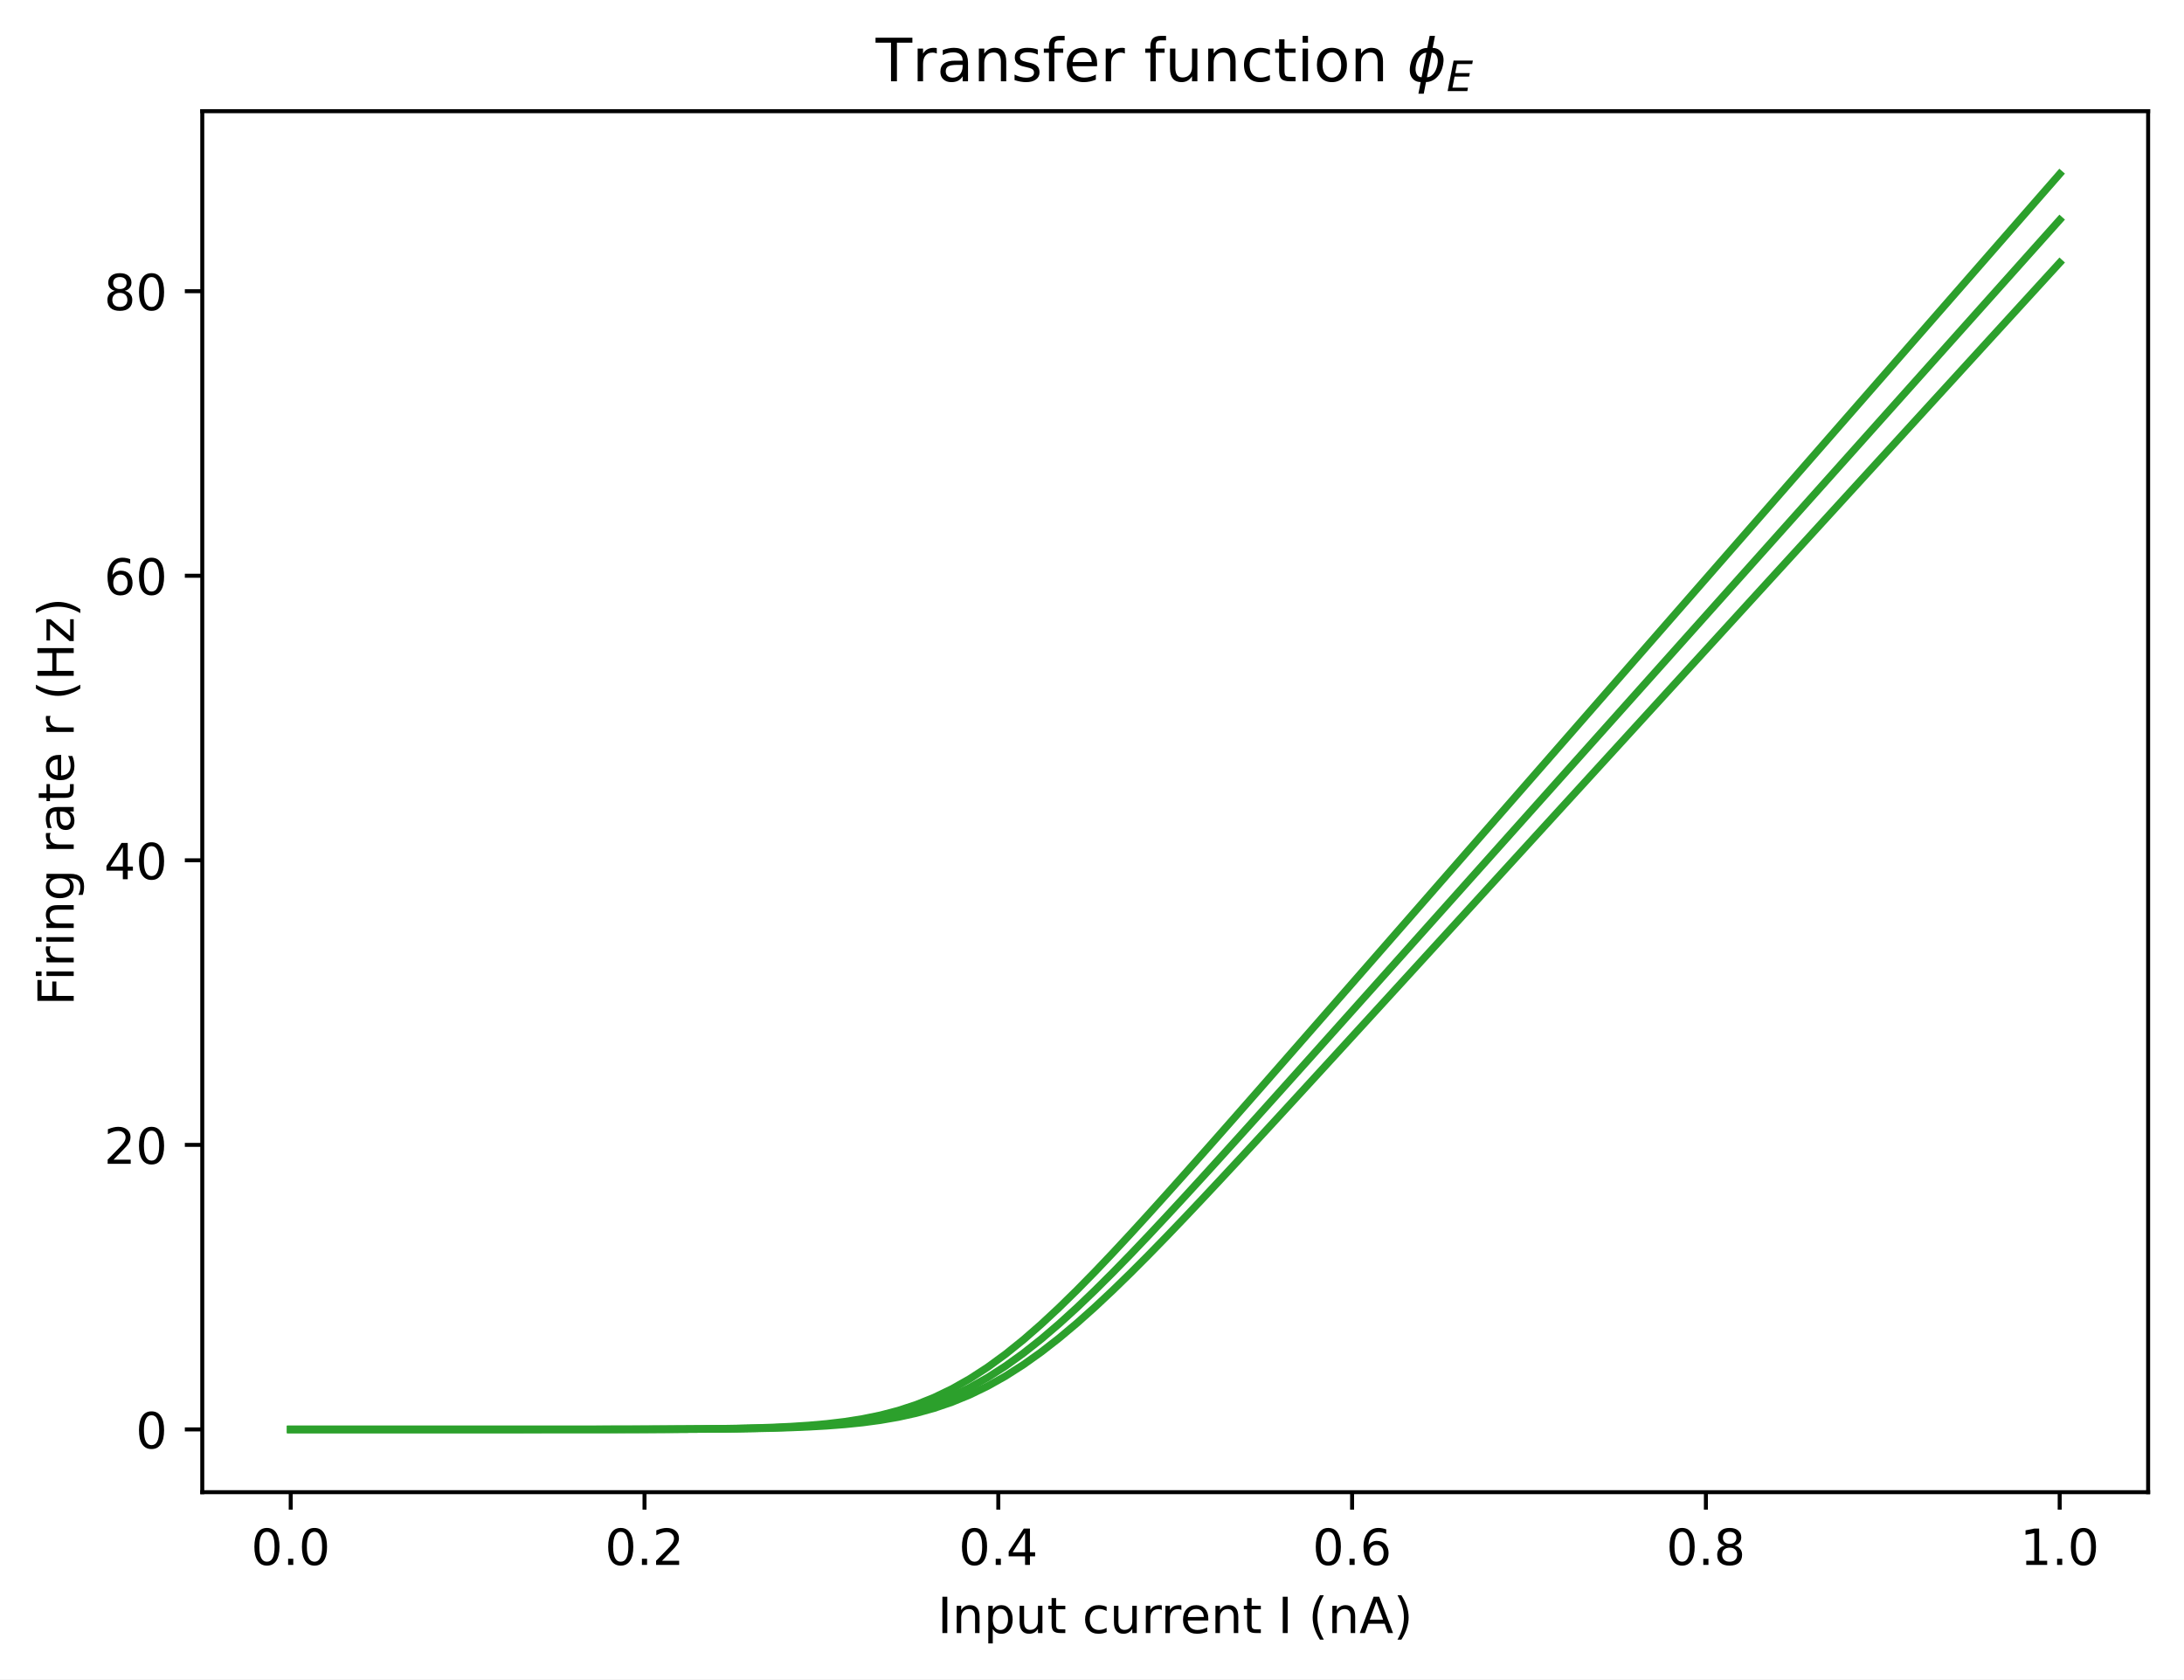
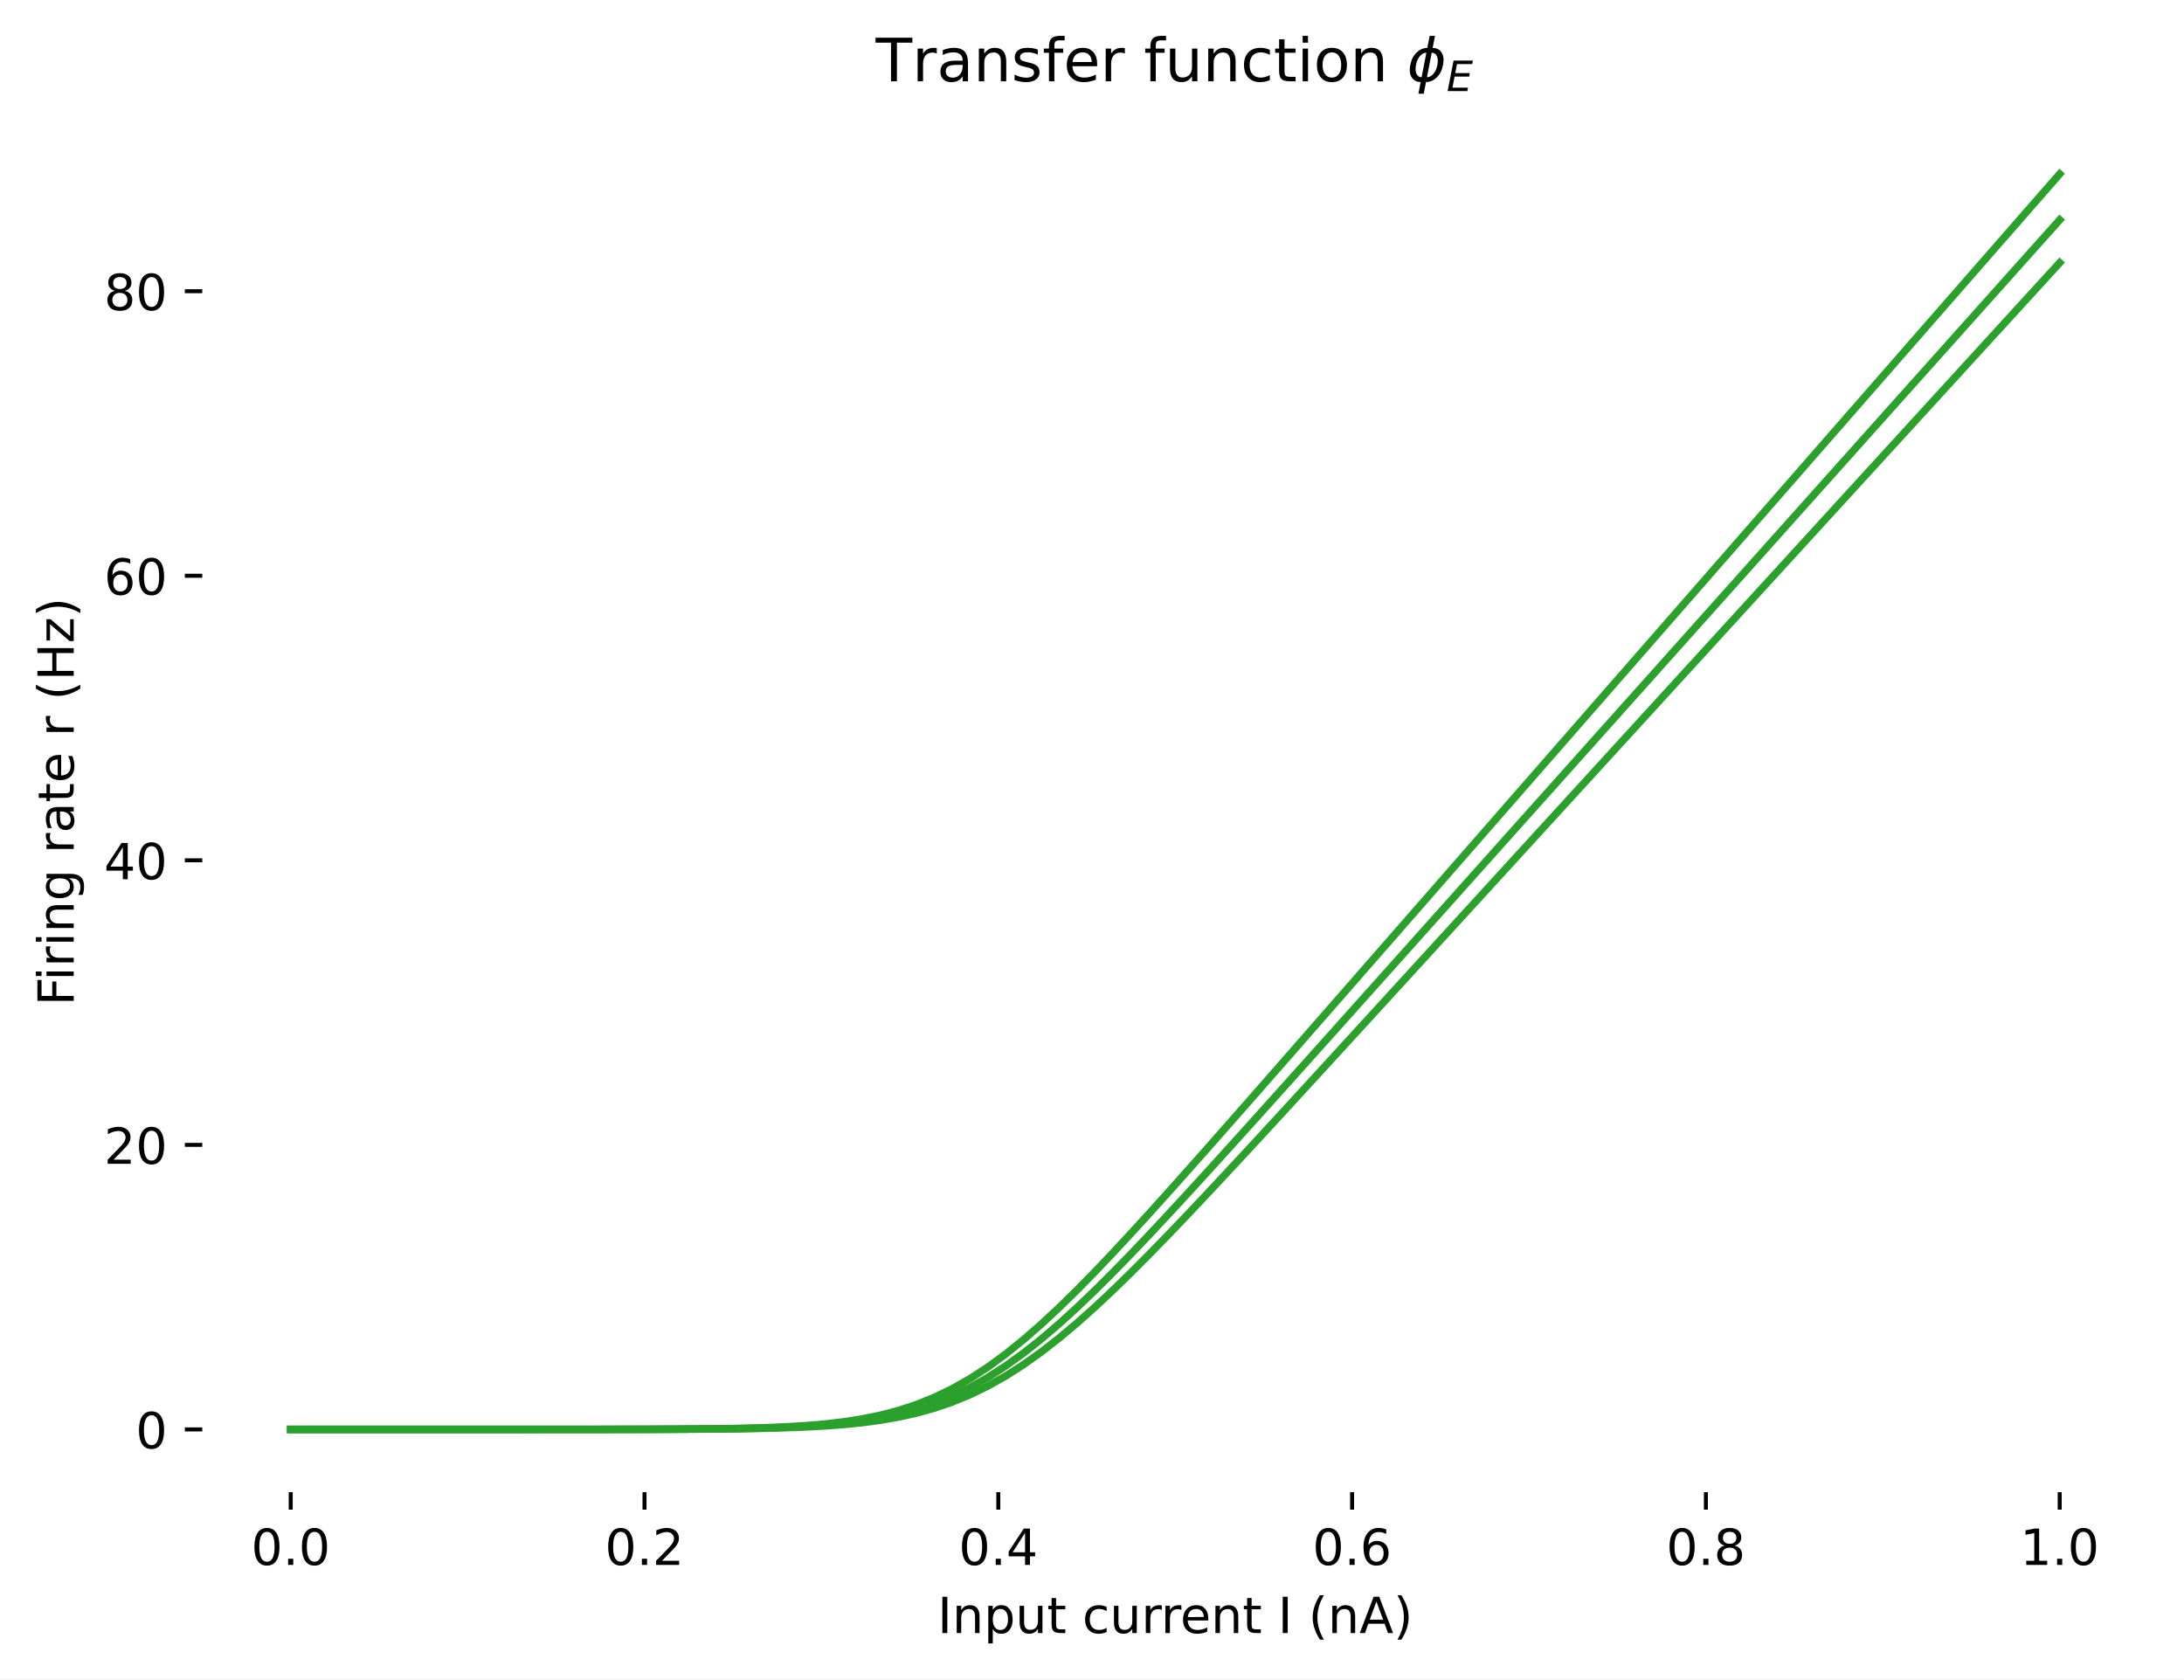
<svg xmlns="http://www.w3.org/2000/svg" xmlns:xlink="http://www.w3.org/1999/xlink" width="438.403pt" height="337.076pt" viewBox="0 0 438.403 337.076" version="1.1">
  <defs>
    <style type="text/css">*{stroke-linejoin: round; stroke-linecap: butt}</style>
  </defs>
  <g id="figure_1">
    <g id="patch_1">
      <path d="M 0 337.076  L 438.403 337.076  L 438.403 0  L 0 0  z " style="fill: #ffffff" />
    </g>
    <g id="axes_1">
      <g id="patch_2">
        <path d="M 40.603 299.52  L 431.203 299.52  L 431.203 22.32  L 40.603 22.32  z " style="fill: #ffffff" />
      </g>
      <g id="matplotlib.axis_1">
        <g id="xtick_1">
          <g id="line2d_1">
            <defs>
-               <path id="ma7089c25d4" d="M 0 0  L 0 3.5  " style="stroke: #000000; stroke-width: 0.8" />
+               <path id="m79c866bc65" d="M 0 0  L 0 3.5  " style="stroke: #000000; stroke-width: 0.8" />
            </defs>
            <g>
-               <use xlink:href="#ma7089c25d4" x="58.358" y="299.52" style="stroke: #000000; stroke-width: 0.8" />
+               <use xlink:href="#m79c866bc65" x="58.358" y="299.52" style="stroke: #000000; stroke-width: 0.8" />
            </g>
          </g>
          <g id="text_1">
            <g transform="translate(50.40611 314.1184) scale(0.1 -0.1)">
              <defs>
                <path id="DejaVuSans-30" d="M 2034 4250  Q 1547 4250 1301 3770  Q 1056 3291 1056 2328  Q 1056 1369 1301 889  Q 1547 409 2034 409  Q 2525 409 2770 889  Q 3016 1369 3016 2328  Q 3016 3291 2770 3770  Q 2525 4250 2034 4250  z M 2034 4750  Q 2819 4750 3233 4129  Q 3647 3509 3647 2328  Q 3647 1150 3233 529  Q 2819 -91 2034 -91  Q 1250 -91 836 529  Q 422 1150 422 2328  Q 422 3509 836 4129  Q 1250 4750 2034 4750  z " transform="scale(0.015625)" />
                <path id="DejaVuSans-2e" d="M 684 794  L 1344 794  L 1344 0  L 684 0  L 684 794  z " transform="scale(0.015625)" />
              </defs>
              <use xlink:href="#DejaVuSans-30" />
              <use xlink:href="#DejaVuSans-2e" x="63.623" />
              <use xlink:href="#DejaVuSans-30" x="95.41" />
            </g>
          </g>
        </g>
        <g id="xtick_2">
          <g id="line2d_2">
            <g>
-               <use xlink:href="#ma7089c25d4" x="129.376" y="299.52" style="stroke: #000000; stroke-width: 0.8" />
+               <use xlink:href="#m79c866bc65" x="129.376" y="299.52" style="stroke: #000000; stroke-width: 0.8" />
            </g>
          </g>
          <g id="text_2">
            <g transform="translate(121.4243 314.1184) scale(0.1 -0.1)">
              <defs>
                <path id="DejaVuSans-32" d="M 1228 531  L 3431 531  L 3431 0  L 469 0  L 469 531  Q 828 903 1448 1529  Q 2069 2156 2228 2338  Q 2531 2678 2651 2914  Q 2772 3150 2772 3378  Q 2772 3750 2511 3984  Q 2250 4219 1831 4219  Q 1534 4219 1204 4116  Q 875 4013 500 3803  L 500 4441  Q 881 4594 1212 4672  Q 1544 4750 1819 4750  Q 2544 4750 2975 4387  Q 3406 4025 3406 3419  Q 3406 3131 3298 2873  Q 3191 2616 2906 2266  Q 2828 2175 2409 1742  Q 1991 1309 1228 531  z " transform="scale(0.015625)" />
              </defs>
              <use xlink:href="#DejaVuSans-30" />
              <use xlink:href="#DejaVuSans-2e" x="63.623" />
              <use xlink:href="#DejaVuSans-32" x="95.41" />
            </g>
          </g>
        </g>
        <g id="xtick_3">
          <g id="line2d_3">
            <g>
-               <use xlink:href="#ma7089c25d4" x="200.394" y="299.52" style="stroke: #000000; stroke-width: 0.8" />
+               <use xlink:href="#m79c866bc65" x="200.394" y="299.52" style="stroke: #000000; stroke-width: 0.8" />
            </g>
          </g>
          <g id="text_3">
            <g transform="translate(192.4425 314.1184) scale(0.1 -0.1)">
              <defs>
                <path id="DejaVuSans-34" d="M 2419 4116  L 825 1625  L 2419 1625  L 2419 4116  z M 2253 4666  L 3047 4666  L 3047 1625  L 3713 1625  L 3713 1100  L 3047 1100  L 3047 0  L 2419 0  L 2419 1100  L 313 1100  L 313 1709  L 2253 4666  z " transform="scale(0.015625)" />
              </defs>
              <use xlink:href="#DejaVuSans-30" />
              <use xlink:href="#DejaVuSans-2e" x="63.623" />
              <use xlink:href="#DejaVuSans-34" x="95.41" />
            </g>
          </g>
        </g>
        <g id="xtick_4">
          <g id="line2d_4">
            <g>
-               <use xlink:href="#ma7089c25d4" x="271.412" y="299.52" style="stroke: #000000; stroke-width: 0.8" />
+               <use xlink:href="#m79c866bc65" x="271.412" y="299.52" style="stroke: #000000; stroke-width: 0.8" />
            </g>
          </g>
          <g id="text_4">
            <g transform="translate(263.4607 314.1184) scale(0.1 -0.1)">
              <defs>
                <path id="DejaVuSans-36" d="M 2113 2584  Q 1688 2584 1439 2293  Q 1191 2003 1191 1497  Q 1191 994 1439 701  Q 1688 409 2113 409  Q 2538 409 2786 701  Q 3034 994 3034 1497  Q 3034 2003 2786 2293  Q 2538 2584 2113 2584  z M 3366 4563  L 3366 3988  Q 3128 4100 2886 4159  Q 2644 4219 2406 4219  Q 1781 4219 1451 3797  Q 1122 3375 1075 2522  Q 1259 2794 1537 2939  Q 1816 3084 2150 3084  Q 2853 3084 3261 2657  Q 3669 2231 3669 1497  Q 3669 778 3244 343  Q 2819 -91 2113 -91  Q 1303 -91 875 529  Q 447 1150 447 2328  Q 447 3434 972 4092  Q 1497 4750 2381 4750  Q 2619 4750 2861 4703  Q 3103 4656 3366 4563  z " transform="scale(0.015625)" />
              </defs>
              <use xlink:href="#DejaVuSans-30" />
              <use xlink:href="#DejaVuSans-2e" x="63.623" />
              <use xlink:href="#DejaVuSans-36" x="95.41" />
            </g>
          </g>
        </g>
        <g id="xtick_5">
          <g id="line2d_5">
            <g>
-               <use xlink:href="#ma7089c25d4" x="342.43" y="299.52" style="stroke: #000000; stroke-width: 0.8" />
+               <use xlink:href="#m79c866bc65" x="342.43" y="299.52" style="stroke: #000000; stroke-width: 0.8" />
            </g>
          </g>
          <g id="text_5">
            <g transform="translate(334.4788 314.1184) scale(0.1 -0.1)">
              <defs>
                <path id="DejaVuSans-38" d="M 2034 2216  Q 1584 2216 1326 1975  Q 1069 1734 1069 1313  Q 1069 891 1326 650  Q 1584 409 2034 409  Q 2484 409 2743 651  Q 3003 894 3003 1313  Q 3003 1734 2745 1975  Q 2488 2216 2034 2216  z M 1403 2484  Q 997 2584 770 2862  Q 544 3141 544 3541  Q 544 4100 942 4425  Q 1341 4750 2034 4750  Q 2731 4750 3128 4425  Q 3525 4100 3525 3541  Q 3525 3141 3298 2862  Q 3072 2584 2669 2484  Q 3125 2378 3379 2068  Q 3634 1759 3634 1313  Q 3634 634 3220 271  Q 2806 -91 2034 -91  Q 1263 -91 848 271  Q 434 634 434 1313  Q 434 1759 690 2068  Q 947 2378 1403 2484  z M 1172 3481  Q 1172 3119 1398 2916  Q 1625 2713 2034 2713  Q 2441 2713 2670 2916  Q 2900 3119 2900 3481  Q 2900 3844 2670 4047  Q 2441 4250 2034 4250  Q 1625 4250 1398 4047  Q 1172 3844 1172 3481  z " transform="scale(0.015625)" />
              </defs>
              <use xlink:href="#DejaVuSans-30" />
              <use xlink:href="#DejaVuSans-2e" x="63.623" />
              <use xlink:href="#DejaVuSans-38" x="95.41" />
            </g>
          </g>
        </g>
        <g id="xtick_6">
          <g id="line2d_6">
            <g>
-               <use xlink:href="#ma7089c25d4" x="413.449" y="299.52" style="stroke: #000000; stroke-width: 0.8" />
+               <use xlink:href="#m79c866bc65" x="413.449" y="299.52" style="stroke: #000000; stroke-width: 0.8" />
            </g>
          </g>
          <g id="text_6">
            <g transform="translate(405.497 314.1184) scale(0.1 -0.1)">
              <defs>
                <path id="DejaVuSans-31" d="M 794 531  L 1825 531  L 1825 4091  L 703 3866  L 703 4441  L 1819 4666  L 2450 4666  L 2450 531  L 3481 531  L 3481 0  L 794 0  L 794 531  z " transform="scale(0.015625)" />
              </defs>
              <use xlink:href="#DejaVuSans-31" />
              <use xlink:href="#DejaVuSans-2e" x="63.623" />
              <use xlink:href="#DejaVuSans-30" x="95.41" />
            </g>
          </g>
        </g>
        <g id="text_7">
          <g transform="translate(188.1891 327.7966) scale(0.1 -0.1)">
            <defs>
              <path id="DejaVuSans-49" d="M 628 4666  L 1259 4666  L 1259 0  L 628 0  L 628 4666  z " transform="scale(0.015625)" />
              <path id="DejaVuSans-6e" d="M 3513 2113  L 3513 0  L 2938 0  L 2938 2094  Q 2938 2591 2744 2837  Q 2550 3084 2163 3084  Q 1697 3084 1428 2787  Q 1159 2491 1159 1978  L 1159 0  L 581 0  L 581 3500  L 1159 3500  L 1159 2956  Q 1366 3272 1645 3428  Q 1925 3584 2291 3584  Q 2894 3584 3203 3211  Q 3513 2838 3513 2113  z " transform="scale(0.015625)" />
              <path id="DejaVuSans-70" d="M 1159 525  L 1159 -1331  L 581 -1331  L 581 3500  L 1159 3500  L 1159 2969  Q 1341 3281 1617 3432  Q 1894 3584 2278 3584  Q 2916 3584 3314 3078  Q 3713 2572 3713 1747  Q 3713 922 3314 415  Q 2916 -91 2278 -91  Q 1894 -91 1617 61  Q 1341 213 1159 525  z M 3116 1747  Q 3116 2381 2855 2742  Q 2594 3103 2138 3103  Q 1681 3103 1420 2742  Q 1159 2381 1159 1747  Q 1159 1113 1420 752  Q 1681 391 2138 391  Q 2594 391 2855 752  Q 3116 1113 3116 1747  z " transform="scale(0.015625)" />
              <path id="DejaVuSans-75" d="M 544 1381  L 544 3500  L 1119 3500  L 1119 1403  Q 1119 906 1312 657  Q 1506 409 1894 409  Q 2359 409 2629 706  Q 2900 1003 2900 1516  L 2900 3500  L 3475 3500  L 3475 0  L 2900 0  L 2900 538  Q 2691 219 2414 64  Q 2138 -91 1772 -91  Q 1169 -91 856 284  Q 544 659 544 1381  z M 1991 3584  L 1991 3584  z " transform="scale(0.015625)" />
              <path id="DejaVuSans-74" d="M 1172 4494  L 1172 3500  L 2356 3500  L 2356 3053  L 1172 3053  L 1172 1153  Q 1172 725 1289 603  Q 1406 481 1766 481  L 2356 481  L 2356 0  L 1766 0  Q 1100 0 847 248  Q 594 497 594 1153  L 594 3053  L 172 3053  L 172 3500  L 594 3500  L 594 4494  L 1172 4494  z " transform="scale(0.015625)" />
              <path id="DejaVuSans-20" transform="scale(0.015625)" />
              <path id="DejaVuSans-63" d="M 3122 3366  L 3122 2828  Q 2878 2963 2633 3030  Q 2388 3097 2138 3097  Q 1578 3097 1268 2742  Q 959 2388 959 1747  Q 959 1106 1268 751  Q 1578 397 2138 397  Q 2388 397 2633 464  Q 2878 531 3122 666  L 3122 134  Q 2881 22 2623 -34  Q 2366 -91 2075 -91  Q 1284 -91 818 406  Q 353 903 353 1747  Q 353 2603 823 3093  Q 1294 3584 2113 3584  Q 2378 3584 2631 3529  Q 2884 3475 3122 3366  z " transform="scale(0.015625)" />
              <path id="DejaVuSans-72" d="M 2631 2963  Q 2534 3019 2420 3045  Q 2306 3072 2169 3072  Q 1681 3072 1420 2755  Q 1159 2438 1159 1844  L 1159 0  L 581 0  L 581 3500  L 1159 3500  L 1159 2956  Q 1341 3275 1631 3429  Q 1922 3584 2338 3584  Q 2397 3584 2469 3576  Q 2541 3569 2628 3553  L 2631 2963  z " transform="scale(0.015625)" />
              <path id="DejaVuSans-65" d="M 3597 1894  L 3597 1613  L 953 1613  Q 991 1019 1311 708  Q 1631 397 2203 397  Q 2534 397 2845 478  Q 3156 559 3463 722  L 3463 178  Q 3153 47 2828 -22  Q 2503 -91 2169 -91  Q 1331 -91 842 396  Q 353 884 353 1716  Q 353 2575 817 3079  Q 1281 3584 2069 3584  Q 2775 3584 3186 3129  Q 3597 2675 3597 1894  z M 3022 2063  Q 3016 2534 2758 2815  Q 2500 3097 2075 3097  Q 1594 3097 1305 2825  Q 1016 2553 972 2059  L 3022 2063  z " transform="scale(0.015625)" />
              <path id="DejaVuSans-28" d="M 1984 4856  Q 1566 4138 1362 3434  Q 1159 2731 1159 2009  Q 1159 1288 1364 580  Q 1569 -128 1984 -844  L 1484 -844  Q 1016 -109 783 600  Q 550 1309 550 2009  Q 550 2706 781 3412  Q 1013 4119 1484 4856  L 1984 4856  z " transform="scale(0.015625)" />
              <path id="DejaVuSans-41" d="M 2188 4044  L 1331 1722  L 3047 1722  L 2188 4044  z M 1831 4666  L 2547 4666  L 4325 0  L 3669 0  L 3244 1197  L 1141 1197  L 716 0  L 50 0  L 1831 4666  z " transform="scale(0.015625)" />
              <path id="DejaVuSans-29" d="M 513 4856  L 1013 4856  Q 1481 4119 1714 3412  Q 1947 2706 1947 2009  Q 1947 1309 1714 600  Q 1481 -109 1013 -844  L 513 -844  Q 928 -128 1133 580  Q 1338 1288 1338 2009  Q 1338 2731 1133 3434  Q 928 4138 513 4856  z " transform="scale(0.015625)" />
            </defs>
            <use xlink:href="#DejaVuSans-49" />
            <use xlink:href="#DejaVuSans-6e" x="29.492" />
            <use xlink:href="#DejaVuSans-70" x="92.871" />
            <use xlink:href="#DejaVuSans-75" x="156.348" />
            <use xlink:href="#DejaVuSans-74" x="219.727" />
            <use xlink:href="#DejaVuSans-20" x="258.936" />
            <use xlink:href="#DejaVuSans-63" x="290.723" />
            <use xlink:href="#DejaVuSans-75" x="345.703" />
            <use xlink:href="#DejaVuSans-72" x="409.082" />
            <use xlink:href="#DejaVuSans-72" x="448.445" />
            <use xlink:href="#DejaVuSans-65" x="487.309" />
            <use xlink:href="#DejaVuSans-6e" x="548.832" />
            <use xlink:href="#DejaVuSans-74" x="612.211" />
            <use xlink:href="#DejaVuSans-20" x="651.42" />
            <use xlink:href="#DejaVuSans-49" x="683.207" />
            <use xlink:href="#DejaVuSans-20" x="712.699" />
            <use xlink:href="#DejaVuSans-28" x="744.486" />
            <use xlink:href="#DejaVuSans-6e" x="783.5" />
            <use xlink:href="#DejaVuSans-41" x="846.879" />
            <use xlink:href="#DejaVuSans-29" x="915.287" />
          </g>
        </g>
      </g>
      <g id="matplotlib.axis_2">
        <g id="ytick_1">
          <g id="line2d_7">
            <defs>
-               <path id="m882e6858ee" d="M 0 0  L -3.5 0  " style="stroke: #000000; stroke-width: 0.8" />
+               <path id="m35fa2fcbe9" d="M 0 0  L -3.5 0  " style="stroke: #000000; stroke-width: 0.8" />
            </defs>
            <g>
-               <use xlink:href="#m882e6858ee" x="40.603" y="286.92" style="stroke: #000000; stroke-width: 0.8" />
+               <use xlink:href="#m35fa2fcbe9" x="40.603" y="286.92" style="stroke: #000000; stroke-width: 0.8" />
            </g>
          </g>
          <g id="text_8">
            <g transform="translate(27.24063 290.7192) scale(0.1 -0.1)">
              <use xlink:href="#DejaVuSans-30" />
            </g>
          </g>
        </g>
        <g id="ytick_2">
          <g id="line2d_8">
            <g>
-               <use xlink:href="#m882e6858ee" x="40.603" y="229.804" style="stroke: #000000; stroke-width: 0.8" />
+               <use xlink:href="#m35fa2fcbe9" x="40.603" y="229.804" style="stroke: #000000; stroke-width: 0.8" />
            </g>
          </g>
          <g id="text_9">
            <g transform="translate(20.87813 233.6029) scale(0.1 -0.1)">
              <use xlink:href="#DejaVuSans-32" />
              <use xlink:href="#DejaVuSans-30" x="63.623" />
            </g>
          </g>
        </g>
        <g id="ytick_3">
          <g id="line2d_9">
            <g>
-               <use xlink:href="#m882e6858ee" x="40.603" y="172.687" style="stroke: #000000; stroke-width: 0.8" />
+               <use xlink:href="#m35fa2fcbe9" x="40.603" y="172.687" style="stroke: #000000; stroke-width: 0.8" />
            </g>
          </g>
          <g id="text_10">
            <g transform="translate(20.87813 176.4866) scale(0.1 -0.1)">
              <use xlink:href="#DejaVuSans-34" />
              <use xlink:href="#DejaVuSans-30" x="63.623" />
            </g>
          </g>
        </g>
        <g id="ytick_4">
          <g id="line2d_10">
            <g>
-               <use xlink:href="#m882e6858ee" x="40.603" y="115.571" style="stroke: #000000; stroke-width: 0.8" />
+               <use xlink:href="#m35fa2fcbe9" x="40.603" y="115.571" style="stroke: #000000; stroke-width: 0.8" />
            </g>
          </g>
          <g id="text_11">
            <g transform="translate(20.87813 119.3703) scale(0.1 -0.1)">
              <use xlink:href="#DejaVuSans-36" />
              <use xlink:href="#DejaVuSans-30" x="63.623" />
            </g>
          </g>
        </g>
        <g id="ytick_5">
          <g id="line2d_11">
            <g>
-               <use xlink:href="#m882e6858ee" x="40.603" y="58.455" style="stroke: #000000; stroke-width: 0.8" />
+               <use xlink:href="#m35fa2fcbe9" x="40.603" y="58.455" style="stroke: #000000; stroke-width: 0.8" />
            </g>
          </g>
          <g id="text_12">
            <g transform="translate(20.87813 62.25399) scale(0.1 -0.1)">
              <use xlink:href="#DejaVuSans-38" />
              <use xlink:href="#DejaVuSans-30" x="63.623" />
            </g>
          </g>
        </g>
        <g id="text_13">
          <g transform="translate(14.79844 201.8747) rotate(-90) scale(0.1 -0.1)">
            <defs>
              <path id="DejaVuSans-46" d="M 628 4666  L 3309 4666  L 3309 4134  L 1259 4134  L 1259 2759  L 3109 2759  L 3109 2228  L 1259 2228  L 1259 0  L 628 0  L 628 4666  z " transform="scale(0.015625)" />
              <path id="DejaVuSans-69" d="M 603 3500  L 1178 3500  L 1178 0  L 603 0  L 603 3500  z M 603 4863  L 1178 4863  L 1178 4134  L 603 4134  L 603 4863  z " transform="scale(0.015625)" />
              <path id="DejaVuSans-67" d="M 2906 1791  Q 2906 2416 2648 2759  Q 2391 3103 1925 3103  Q 1463 3103 1205 2759  Q 947 2416 947 1791  Q 947 1169 1205 825  Q 1463 481 1925 481  Q 2391 481 2648 825  Q 2906 1169 2906 1791  z M 3481 434  Q 3481 -459 3084 -895  Q 2688 -1331 1869 -1331  Q 1566 -1331 1297 -1286  Q 1028 -1241 775 -1147  L 775 -588  Q 1028 -725 1275 -790  Q 1522 -856 1778 -856  Q 2344 -856 2625 -561  Q 2906 -266 2906 331  L 2906 616  Q 2728 306 2450 153  Q 2172 0 1784 0  Q 1141 0 747 490  Q 353 981 353 1791  Q 353 2603 747 3093  Q 1141 3584 1784 3584  Q 2172 3584 2450 3431  Q 2728 3278 2906 2969  L 2906 3500  L 3481 3500  L 3481 434  z " transform="scale(0.015625)" />
              <path id="DejaVuSans-61" d="M 2194 1759  Q 1497 1759 1228 1600  Q 959 1441 959 1056  Q 959 750 1161 570  Q 1363 391 1709 391  Q 2188 391 2477 730  Q 2766 1069 2766 1631  L 2766 1759  L 2194 1759  z M 3341 1997  L 3341 0  L 2766 0  L 2766 531  Q 2569 213 2275 61  Q 1981 -91 1556 -91  Q 1019 -91 701 211  Q 384 513 384 1019  Q 384 1609 779 1909  Q 1175 2209 1959 2209  L 2766 2209  L 2766 2266  Q 2766 2663 2505 2880  Q 2244 3097 1772 3097  Q 1472 3097 1187 3025  Q 903 2953 641 2809  L 641 3341  Q 956 3463 1253 3523  Q 1550 3584 1831 3584  Q 2591 3584 2966 3190  Q 3341 2797 3341 1997  z " transform="scale(0.015625)" />
              <path id="DejaVuSans-48" d="M 628 4666  L 1259 4666  L 1259 2753  L 3553 2753  L 3553 4666  L 4184 4666  L 4184 0  L 3553 0  L 3553 2222  L 1259 2222  L 1259 0  L 628 0  L 628 4666  z " transform="scale(0.015625)" />
              <path id="DejaVuSans-7a" d="M 353 3500  L 3084 3500  L 3084 2975  L 922 459  L 3084 459  L 3084 0  L 275 0  L 275 525  L 2438 3041  L 353 3041  L 353 3500  z " transform="scale(0.015625)" />
            </defs>
            <use xlink:href="#DejaVuSans-46" />
            <use xlink:href="#DejaVuSans-69" x="50.27" />
            <use xlink:href="#DejaVuSans-72" x="78.053" />
            <use xlink:href="#DejaVuSans-69" x="119.166" />
            <use xlink:href="#DejaVuSans-6e" x="146.949" />
            <use xlink:href="#DejaVuSans-67" x="210.328" />
            <use xlink:href="#DejaVuSans-20" x="273.805" />
            <use xlink:href="#DejaVuSans-72" x="305.592" />
            <use xlink:href="#DejaVuSans-61" x="346.705" />
            <use xlink:href="#DejaVuSans-74" x="407.984" />
            <use xlink:href="#DejaVuSans-65" x="447.193" />
            <use xlink:href="#DejaVuSans-20" x="508.717" />
            <use xlink:href="#DejaVuSans-72" x="540.504" />
            <use xlink:href="#DejaVuSans-20" x="581.617" />
            <use xlink:href="#DejaVuSans-28" x="613.404" />
            <use xlink:href="#DejaVuSans-48" x="652.418" />
            <use xlink:href="#DejaVuSans-7a" x="727.613" />
            <use xlink:href="#DejaVuSans-29" x="780.104" />
          </g>
        </g>
      </g>
      <g id="line2d_12">
-         <path d="M 58.358 286.92  L 61.944 286.92  L 65.531 286.92  L 69.118 286.92  L 72.705 286.92  L 76.292 286.92  L 79.878 286.92  L 83.465 286.92  L 87.052 286.92  L 90.639 286.92  L 94.225 286.92  L 97.812 286.919  L 101.399 286.919  L 104.986 286.918  L 108.573 286.918  L 112.159 286.917  L 115.746 286.915  L 119.333 286.913  L 122.92 286.91  L 126.506 286.905  L 130.093 286.899  L 133.68 286.889  L 137.267 286.875  L 140.854 286.855  L 144.44 286.828  L 148.027 286.788  L 151.614 286.732  L 155.201 286.654  L 158.787 286.546  L 162.374 286.397  L 165.961 286.195  L 169.548 285.921  L 173.135 285.557  L 176.721 285.077  L 180.308 284.456  L 183.895 283.664  L 187.482 282.671  L 191.068 281.451  L 194.655 279.979  L 198.242 278.24  L 201.829 276.226  L 205.416 273.938  L 209.002 271.388  L 212.589 268.595  L 216.176 265.584  L 219.763 262.385  L 223.349 259.025  L 226.936 255.535  L 230.523 251.939  L 234.11 248.26  L 237.697 244.517  L 241.283 240.726  L 244.87 236.898  L 248.457 233.043  L 252.044 229.169  L 255.63 225.281  L 259.217 221.382  L 262.804 217.476  L 266.391 213.565  L 269.978 209.65  L 273.564 205.733  L 277.151 201.814  L 280.738 197.893  L 284.325 193.972  L 287.911 190.05  L 291.498 186.128  L 295.085 182.205  L 298.672 178.283  L 302.258 174.36  L 305.845 170.437  L 309.432 166.514  L 313.019 162.591  L 316.606 158.668  L 320.192 154.745  L 323.779 150.822  L 327.366 146.898  L 330.953 142.975  L 334.539 139.052  L 338.126 135.129  L 341.713 131.206  L 345.3 127.283  L 348.887 123.36  L 352.473 119.437  L 356.06 115.513  L 359.647 111.59  L 363.234 107.667  L 366.82 103.744  L 370.407 99.821  L 373.994 95.898  L 377.581 91.975  L 381.168 88.051  L 384.754 84.128  L 388.341 80.205  L 391.928 76.282  L 395.515 72.359  L 399.101 68.436  L 402.688 64.513  L 406.275 60.589  L 409.862 56.666  L 413.449 52.743  " clip-path="url(#p29287fc727)" style="fill: none; stroke: #2ca02c; stroke-width: 1.5; stroke-linecap: square" />
+         <path d="M 58.358 286.92  L 61.944 286.92  L 65.531 286.92  L 69.118 286.92  L 72.705 286.92  L 76.292 286.92  L 79.878 286.92  L 83.465 286.92  L 87.052 286.92  L 90.639 286.92  L 94.225 286.92  L 97.812 286.919  L 101.399 286.919  L 104.986 286.918  L 108.573 286.918  L 112.159 286.917  L 115.746 286.915  L 119.333 286.913  L 122.92 286.91  L 126.506 286.905  L 130.093 286.899  L 133.68 286.889  L 137.267 286.875  L 140.854 286.855  L 144.44 286.828  L 148.027 286.788  L 151.614 286.732  L 155.201 286.654  L 158.787 286.546  L 162.374 286.397  L 165.961 286.195  L 169.548 285.921  L 173.135 285.557  L 176.721 285.077  L 180.308 284.456  L 183.895 283.664  L 187.482 282.671  L 191.068 281.451  L 194.655 279.979  L 198.242 278.24  L 201.829 276.226  L 205.416 273.938  L 209.002 271.388  L 212.589 268.595  L 216.176 265.584  L 219.763 262.385  L 223.349 259.025  L 226.936 255.535  L 230.523 251.939  L 234.11 248.26  L 237.697 244.517  L 241.283 240.726  L 244.87 236.898  L 248.457 233.043  L 252.044 229.169  L 255.63 225.281  L 259.217 221.382  L 262.804 217.476  L 266.391 213.565  L 269.978 209.65  L 273.564 205.733  L 277.151 201.814  L 280.738 197.893  L 284.325 193.972  L 287.911 190.05  L 291.498 186.128  L 295.085 182.205  L 298.672 178.283  L 302.258 174.36  L 305.845 170.437  L 309.432 166.514  L 313.019 162.591  L 316.606 158.668  L 320.192 154.745  L 323.779 150.822  L 327.366 146.898  L 330.953 142.975  L 334.539 139.052  L 338.126 135.129  L 341.713 131.206  L 345.3 127.283  L 348.887 123.36  L 352.473 119.437  L 356.06 115.513  L 359.647 111.59  L 363.234 107.667  L 366.82 103.744  L 370.407 99.821  L 373.994 95.898  L 377.581 91.975  L 381.168 88.051  L 384.754 84.128  L 388.341 80.205  L 391.928 76.282  L 395.515 72.359  L 399.101 68.436  L 402.688 64.513  L 406.275 60.589  L 409.862 56.666  L 413.449 52.743  " clip-path="url(#p6f878f4de2)" style="fill: none; stroke: #2ca02c; stroke-width: 1.5; stroke-linecap: square" />
      </g>
      <g id="line2d_13">
-         <path d="M 58.358 286.92  L 61.944 286.92  L 65.531 286.92  L 69.118 286.92  L 72.705 286.92  L 76.292 286.92  L 79.878 286.92  L 83.465 286.92  L 87.052 286.92  L 90.639 286.92  L 94.225 286.919  L 97.812 286.919  L 101.399 286.919  L 104.986 286.918  L 108.573 286.918  L 112.159 286.916  L 115.746 286.915  L 119.333 286.912  L 122.92 286.908  L 126.506 286.903  L 130.093 286.895  L 133.68 286.883  L 137.267 286.866  L 140.854 286.842  L 144.44 286.808  L 148.027 286.759  L 151.614 286.69  L 155.201 286.594  L 158.787 286.46  L 162.374 286.274  L 165.961 286.022  L 169.548 285.682  L 173.135 285.23  L 176.721 284.638  L 180.308 283.877  L 183.895 282.913  L 187.482 281.718  L 191.068 280.264  L 194.655 278.534  L 198.242 276.516  L 201.829 274.212  L 205.416 271.632  L 209.002 268.797  L 212.589 265.732  L 216.176 262.468  L 219.763 259.036  L 223.349 255.467  L 226.936 251.788  L 230.523 248.024  L 234.11 244.194  L 237.697 240.315  L 241.283 236.399  L 244.87 232.456  L 248.457 228.493  L 252.044 224.516  L 255.63 220.529  L 259.217 216.535  L 262.804 212.537  L 266.391 208.534  L 269.978 204.53  L 273.564 200.523  L 277.151 196.516  L 280.738 192.507  L 284.325 188.498  L 287.911 184.489  L 291.498 180.48  L 295.085 176.47  L 298.672 172.46  L 302.258 168.45  L 305.845 164.44  L 309.432 160.43  L 313.019 156.42  L 316.606 152.41  L 320.192 148.4  L 323.779 144.39  L 327.366 140.38  L 330.953 136.37  L 334.539 132.36  L 338.126 128.35  L 341.713 124.34  L 345.3 120.33  L 348.887 116.32  L 352.473 112.31  L 356.06 108.3  L 359.647 104.29  L 363.234 100.28  L 366.82 96.27  L 370.407 92.259  L 373.994 88.249  L 377.581 84.239  L 381.168 80.229  L 384.754 76.219  L 388.341 72.209  L 391.928 68.199  L 395.515 64.189  L 399.101 60.179  L 402.688 56.169  L 406.275 52.159  L 409.862 48.149  L 413.449 44.139  " clip-path="url(#p29287fc727)" style="fill: none; stroke: #2ca02c; stroke-width: 1.5; stroke-linecap: square" />
+         <path d="M 58.358 286.92  L 61.944 286.92  L 65.531 286.92  L 69.118 286.92  L 72.705 286.92  L 76.292 286.92  L 79.878 286.92  L 83.465 286.92  L 87.052 286.92  L 90.639 286.92  L 94.225 286.919  L 97.812 286.919  L 101.399 286.919  L 104.986 286.918  L 108.573 286.918  L 112.159 286.916  L 115.746 286.915  L 119.333 286.912  L 122.92 286.908  L 126.506 286.903  L 130.093 286.895  L 133.68 286.883  L 137.267 286.866  L 140.854 286.842  L 144.44 286.808  L 148.027 286.759  L 151.614 286.69  L 155.201 286.594  L 158.787 286.46  L 162.374 286.274  L 165.961 286.022  L 169.548 285.682  L 173.135 285.23  L 176.721 284.638  L 180.308 283.877  L 183.895 282.913  L 187.482 281.718  L 191.068 280.264  L 194.655 278.534  L 198.242 276.516  L 201.829 274.212  L 205.416 271.632  L 209.002 268.797  L 212.589 265.732  L 216.176 262.468  L 219.763 259.036  L 223.349 255.467  L 226.936 251.788  L 230.523 248.024  L 234.11 244.194  L 237.697 240.315  L 241.283 236.399  L 244.87 232.456  L 248.457 228.493  L 252.044 224.516  L 255.63 220.529  L 259.217 216.535  L 262.804 212.537  L 266.391 208.534  L 269.978 204.53  L 273.564 200.523  L 277.151 196.516  L 280.738 192.507  L 284.325 188.498  L 287.911 184.489  L 291.498 180.48  L 295.085 176.47  L 298.672 172.46  L 302.258 168.45  L 305.845 164.44  L 309.432 160.43  L 313.019 156.42  L 316.606 152.41  L 320.192 148.4  L 323.779 144.39  L 327.366 140.38  L 330.953 136.37  L 334.539 132.36  L 338.126 128.35  L 341.713 124.34  L 345.3 120.33  L 348.887 116.32  L 352.473 112.31  L 356.06 108.3  L 359.647 104.29  L 363.234 100.28  L 366.82 96.27  L 370.407 92.259  L 373.994 88.249  L 377.581 84.239  L 381.168 80.229  L 384.754 76.219  L 388.341 72.209  L 391.928 68.199  L 395.515 64.189  L 399.101 60.179  L 402.688 56.169  L 406.275 52.159  L 409.862 48.149  L 413.449 44.139  " clip-path="url(#p6f878f4de2)" style="fill: none; stroke: #2ca02c; stroke-width: 1.5; stroke-linecap: square" />
      </g>
      <g id="line2d_14">
-         <path d="M 58.358 286.92  L 61.944 286.92  L 65.531 286.92  L 69.118 286.92  L 72.705 286.92  L 76.292 286.92  L 79.878 286.92  L 83.465 286.92  L 87.052 286.92  L 90.639 286.92  L 94.225 286.919  L 97.812 286.919  L 101.399 286.919  L 104.986 286.918  L 108.573 286.917  L 112.159 286.916  L 115.746 286.914  L 119.333 286.911  L 122.92 286.906  L 126.506 286.9  L 130.093 286.89  L 133.68 286.876  L 137.267 286.855  L 140.854 286.826  L 144.44 286.783  L 148.027 286.722  L 151.614 286.636  L 155.201 286.515  L 158.787 286.346  L 162.374 286.113  L 165.961 285.796  L 169.548 285.37  L 173.135 284.805  L 176.721 284.072  L 180.308 283.134  L 183.895 281.96  L 187.482 280.521  L 191.068 278.795  L 194.655 276.768  L 198.242 274.442  L 201.829 271.825  L 205.416 268.938  L 209.002 265.81  L 212.589 262.472  L 216.176 258.96  L 219.763 255.304  L 223.349 251.534  L 226.936 247.677  L 230.523 243.752  L 234.11 239.777  L 237.697 235.765  L 241.283 231.727  L 244.87 227.669  L 248.457 223.597  L 252.044 219.516  L 255.63 215.427  L 259.217 211.335  L 262.804 207.238  L 266.391 203.14  L 269.978 199.04  L 273.564 194.939  L 277.151 190.838  L 280.738 186.735  L 284.325 182.633  L 287.911 178.53  L 291.498 174.427  L 295.085 170.324  L 298.672 166.221  L 302.258 162.118  L 305.845 158.015  L 309.432 153.912  L 313.019 149.809  L 316.606 145.706  L 320.192 141.602  L 323.779 137.499  L 327.366 133.396  L 330.953 129.293  L 334.539 125.19  L 338.126 121.087  L 341.713 116.983  L 345.3 112.88  L 348.887 108.777  L 352.473 104.674  L 356.06 100.571  L 359.647 96.468  L 363.234 92.364  L 366.82 88.261  L 370.407 84.158  L 373.994 80.055  L 377.581 75.952  L 381.168 71.849  L 384.754 67.745  L 388.341 63.642  L 391.928 59.539  L 395.515 55.436  L 399.101 51.333  L 402.688 47.23  L 406.275 43.126  L 409.862 39.023  L 413.449 34.92  " clip-path="url(#p29287fc727)" style="fill: none; stroke: #2ca02c; stroke-width: 1.5; stroke-linecap: square" />
-       </g>
-       <g id="patch_3">
-         <path d="M 40.603 299.52  L 40.603 22.32  " style="fill: none; stroke: #000000; stroke-width: 0.8; stroke-linejoin: miter; stroke-linecap: square" />
-       </g>
-       <g id="patch_4">
-         <path d="M 431.203 299.52  L 431.203 22.32  " style="fill: none; stroke: #000000; stroke-width: 0.8; stroke-linejoin: miter; stroke-linecap: square" />
-       </g>
-       <g id="patch_5">
-         <path d="M 40.603 299.52  L 431.203 299.52  " style="fill: none; stroke: #000000; stroke-width: 0.8; stroke-linejoin: miter; stroke-linecap: square" />
-       </g>
-       <g id="patch_6">
-         <path d="M 40.603 22.32  L 431.203 22.32  " style="fill: none; stroke: #000000; stroke-width: 0.8; stroke-linejoin: miter; stroke-linecap: square" />
+         <path d="M 58.358 286.92  L 61.944 286.92  L 65.531 286.92  L 69.118 286.92  L 72.705 286.92  L 76.292 286.92  L 79.878 286.92  L 83.465 286.92  L 87.052 286.92  L 90.639 286.92  L 94.225 286.919  L 97.812 286.919  L 101.399 286.919  L 104.986 286.918  L 108.573 286.917  L 112.159 286.916  L 115.746 286.914  L 119.333 286.911  L 122.92 286.906  L 126.506 286.9  L 130.093 286.89  L 133.68 286.876  L 137.267 286.855  L 140.854 286.826  L 144.44 286.783  L 148.027 286.722  L 151.614 286.636  L 155.201 286.515  L 158.787 286.346  L 162.374 286.113  L 165.961 285.796  L 169.548 285.37  L 173.135 284.805  L 176.721 284.072  L 180.308 283.134  L 183.895 281.96  L 187.482 280.521  L 191.068 278.795  L 194.655 276.768  L 198.242 274.442  L 201.829 271.825  L 205.416 268.938  L 209.002 265.81  L 212.589 262.472  L 216.176 258.96  L 219.763 255.304  L 223.349 251.534  L 226.936 247.677  L 230.523 243.752  L 234.11 239.777  L 237.697 235.765  L 241.283 231.727  L 244.87 227.669  L 248.457 223.597  L 252.044 219.516  L 255.63 215.427  L 259.217 211.335  L 262.804 207.238  L 266.391 203.14  L 269.978 199.04  L 273.564 194.939  L 277.151 190.838  L 280.738 186.735  L 284.325 182.633  L 287.911 178.53  L 291.498 174.427  L 295.085 170.324  L 298.672 166.221  L 302.258 162.118  L 305.845 158.015  L 309.432 153.912  L 313.019 149.809  L 316.606 145.706  L 320.192 141.602  L 323.779 137.499  L 327.366 133.396  L 330.953 129.293  L 334.539 125.19  L 338.126 121.087  L 341.713 116.983  L 345.3 112.88  L 348.887 108.777  L 352.473 104.674  L 356.06 100.571  L 359.647 96.468  L 363.234 92.364  L 366.82 88.261  L 370.407 84.158  L 373.994 80.055  L 377.581 75.952  L 381.168 71.849  L 384.754 67.745  L 388.341 63.642  L 391.928 59.539  L 395.515 55.436  L 399.101 51.333  L 402.688 47.23  L 406.275 43.126  L 409.862 39.023  L 413.449 34.92  " clip-path="url(#p6f878f4de2)" style="fill: none; stroke: #2ca02c; stroke-width: 1.5; stroke-linecap: square" />
      </g>
      <g id="text_14">
        <g transform="translate(175.7831 16.32) scale(0.12 -0.12)">
          <defs>
            <path id="DejaVuSans-54" d="M -19 4666  L 3928 4666  L 3928 4134  L 2272 4134  L 2272 0  L 1638 0  L 1638 4134  L -19 4134  L -19 4666  z " transform="scale(0.015625)" />
            <path id="DejaVuSans-73" d="M 2834 3397  L 2834 2853  Q 2591 2978 2328 3040  Q 2066 3103 1784 3103  Q 1356 3103 1142 2972  Q 928 2841 928 2578  Q 928 2378 1081 2264  Q 1234 2150 1697 2047  L 1894 2003  Q 2506 1872 2764 1633  Q 3022 1394 3022 966  Q 3022 478 2636 193  Q 2250 -91 1575 -91  Q 1294 -91 989 -36  Q 684 19 347 128  L 347 722  Q 666 556 975 473  Q 1284 391 1588 391  Q 1994 391 2212 530  Q 2431 669 2431 922  Q 2431 1156 2273 1281  Q 2116 1406 1581 1522  L 1381 1569  Q 847 1681 609 1914  Q 372 2147 372 2553  Q 372 3047 722 3315  Q 1072 3584 1716 3584  Q 2034 3584 2315 3537  Q 2597 3491 2834 3397  z " transform="scale(0.015625)" />
            <path id="DejaVuSans-66" d="M 2375 4863  L 2375 4384  L 1825 4384  Q 1516 4384 1395 4259  Q 1275 4134 1275 3809  L 1275 3500  L 2222 3500  L 2222 3053  L 1275 3053  L 1275 0  L 697 0  L 697 3053  L 147 3053  L 147 3500  L 697 3500  L 697 3744  Q 697 4328 969 4595  Q 1241 4863 1831 4863  L 2375 4863  z " transform="scale(0.015625)" />
            <path id="DejaVuSans-6f" d="M 1959 3097  Q 1497 3097 1228 2736  Q 959 2375 959 1747  Q 959 1119 1226 758  Q 1494 397 1959 397  Q 2419 397 2687 759  Q 2956 1122 2956 1747  Q 2956 2369 2687 2733  Q 2419 3097 1959 3097  z M 1959 3584  Q 2709 3584 3137 3096  Q 3566 2609 3566 1747  Q 3566 888 3137 398  Q 2709 -91 1959 -91  Q 1206 -91 779 398  Q 353 888 353 1747  Q 353 2609 779 3096  Q 1206 3584 1959 3584  z " transform="scale(0.015625)" />
            <path id="DejaVuSans-Oblique-3d5" d="M 2991 4863  L 2738 3572  Q 3363 3572 3684 3094  Q 4016 2606 3850 1747  Q 3681 888 3159 400  Q 2653 -78 2028 -78  L 1784 -1331  L 1213 -1331  L 1456 -78  Q 834 -78 509 400  Q 178 888 347 1747  Q 513 2606 1034 3094  Q 1544 3572 2166 3572  L 2419 4863  L 2991 4863  z M 2128 434  Q 2481 434 2784 756  Q 3116 1116 3244 1747  Q 3369 2372 3169 2738  Q 2991 3059 2638 3059  L 2128 434  z M 1556 434  L 2066 3059  Q 1716 3059 1413 2738  Q 1072 2372 953 1747  Q 834 1116 1028 756  Q 1203 434 1556 434  z " transform="scale(0.015625)" />
            <path id="DejaVuSans-Oblique-45" d="M 1081 4666  L 4031 4666  L 3928 4134  L 1606 4134  L 1338 2753  L 3566 2753  L 3463 2222  L 1234 2222  L 909 531  L 3284 531  L 3181 0  L 172 0  L 1081 4666  z " transform="scale(0.015625)" />
          </defs>
          <use xlink:href="#DejaVuSans-54" transform="translate(0 0.015625)" />
          <use xlink:href="#DejaVuSans-72" transform="translate(61.08398 0.015625)" />
          <use xlink:href="#DejaVuSans-61" transform="translate(102.1973 0.015625)" />
          <use xlink:href="#DejaVuSans-6e" transform="translate(163.4766 0.015625)" />
          <use xlink:href="#DejaVuSans-73" transform="translate(226.8555 0.015625)" />
          <use xlink:href="#DejaVuSans-66" transform="translate(278.9551 0.015625)" />
          <use xlink:href="#DejaVuSans-65" transform="translate(314.1602 0.015625)" />
          <use xlink:href="#DejaVuSans-72" transform="translate(375.6836 0.015625)" />
          <use xlink:href="#DejaVuSans-20" transform="translate(416.7969 0.015625)" />
          <use xlink:href="#DejaVuSans-66" transform="translate(448.584 0.015625)" />
          <use xlink:href="#DejaVuSans-75" transform="translate(483.7891 0.015625)" />
          <use xlink:href="#DejaVuSans-6e" transform="translate(547.168 0.015625)" />
          <use xlink:href="#DejaVuSans-63" transform="translate(610.5469 0.015625)" />
          <use xlink:href="#DejaVuSans-74" transform="translate(665.5273 0.015625)" />
          <use xlink:href="#DejaVuSans-69" transform="translate(704.7363 0.015625)" />
          <use xlink:href="#DejaVuSans-6f" transform="translate(732.5195 0.015625)" />
          <use xlink:href="#DejaVuSans-6e" transform="translate(793.7012 0.015625)" />
          <use xlink:href="#DejaVuSans-20" transform="translate(857.0801 0.015625)" />
          <use xlink:href="#DejaVuSans-Oblique-3d5" transform="translate(888.8672 0.015625)" />
          <use xlink:href="#DejaVuSans-Oblique-45" transform="translate(954.834 -16.39062) scale(0.7)" />
        </g>
      </g>
    </g>
  </g>
  <defs>
-     <clipPath id="p29287fc727">
+     <clipPath id="p6f878f4de2">
      <rect x="40.603" y="22.32" width="390.6" height="277.2" />
    </clipPath>
  </defs>
</svg>
